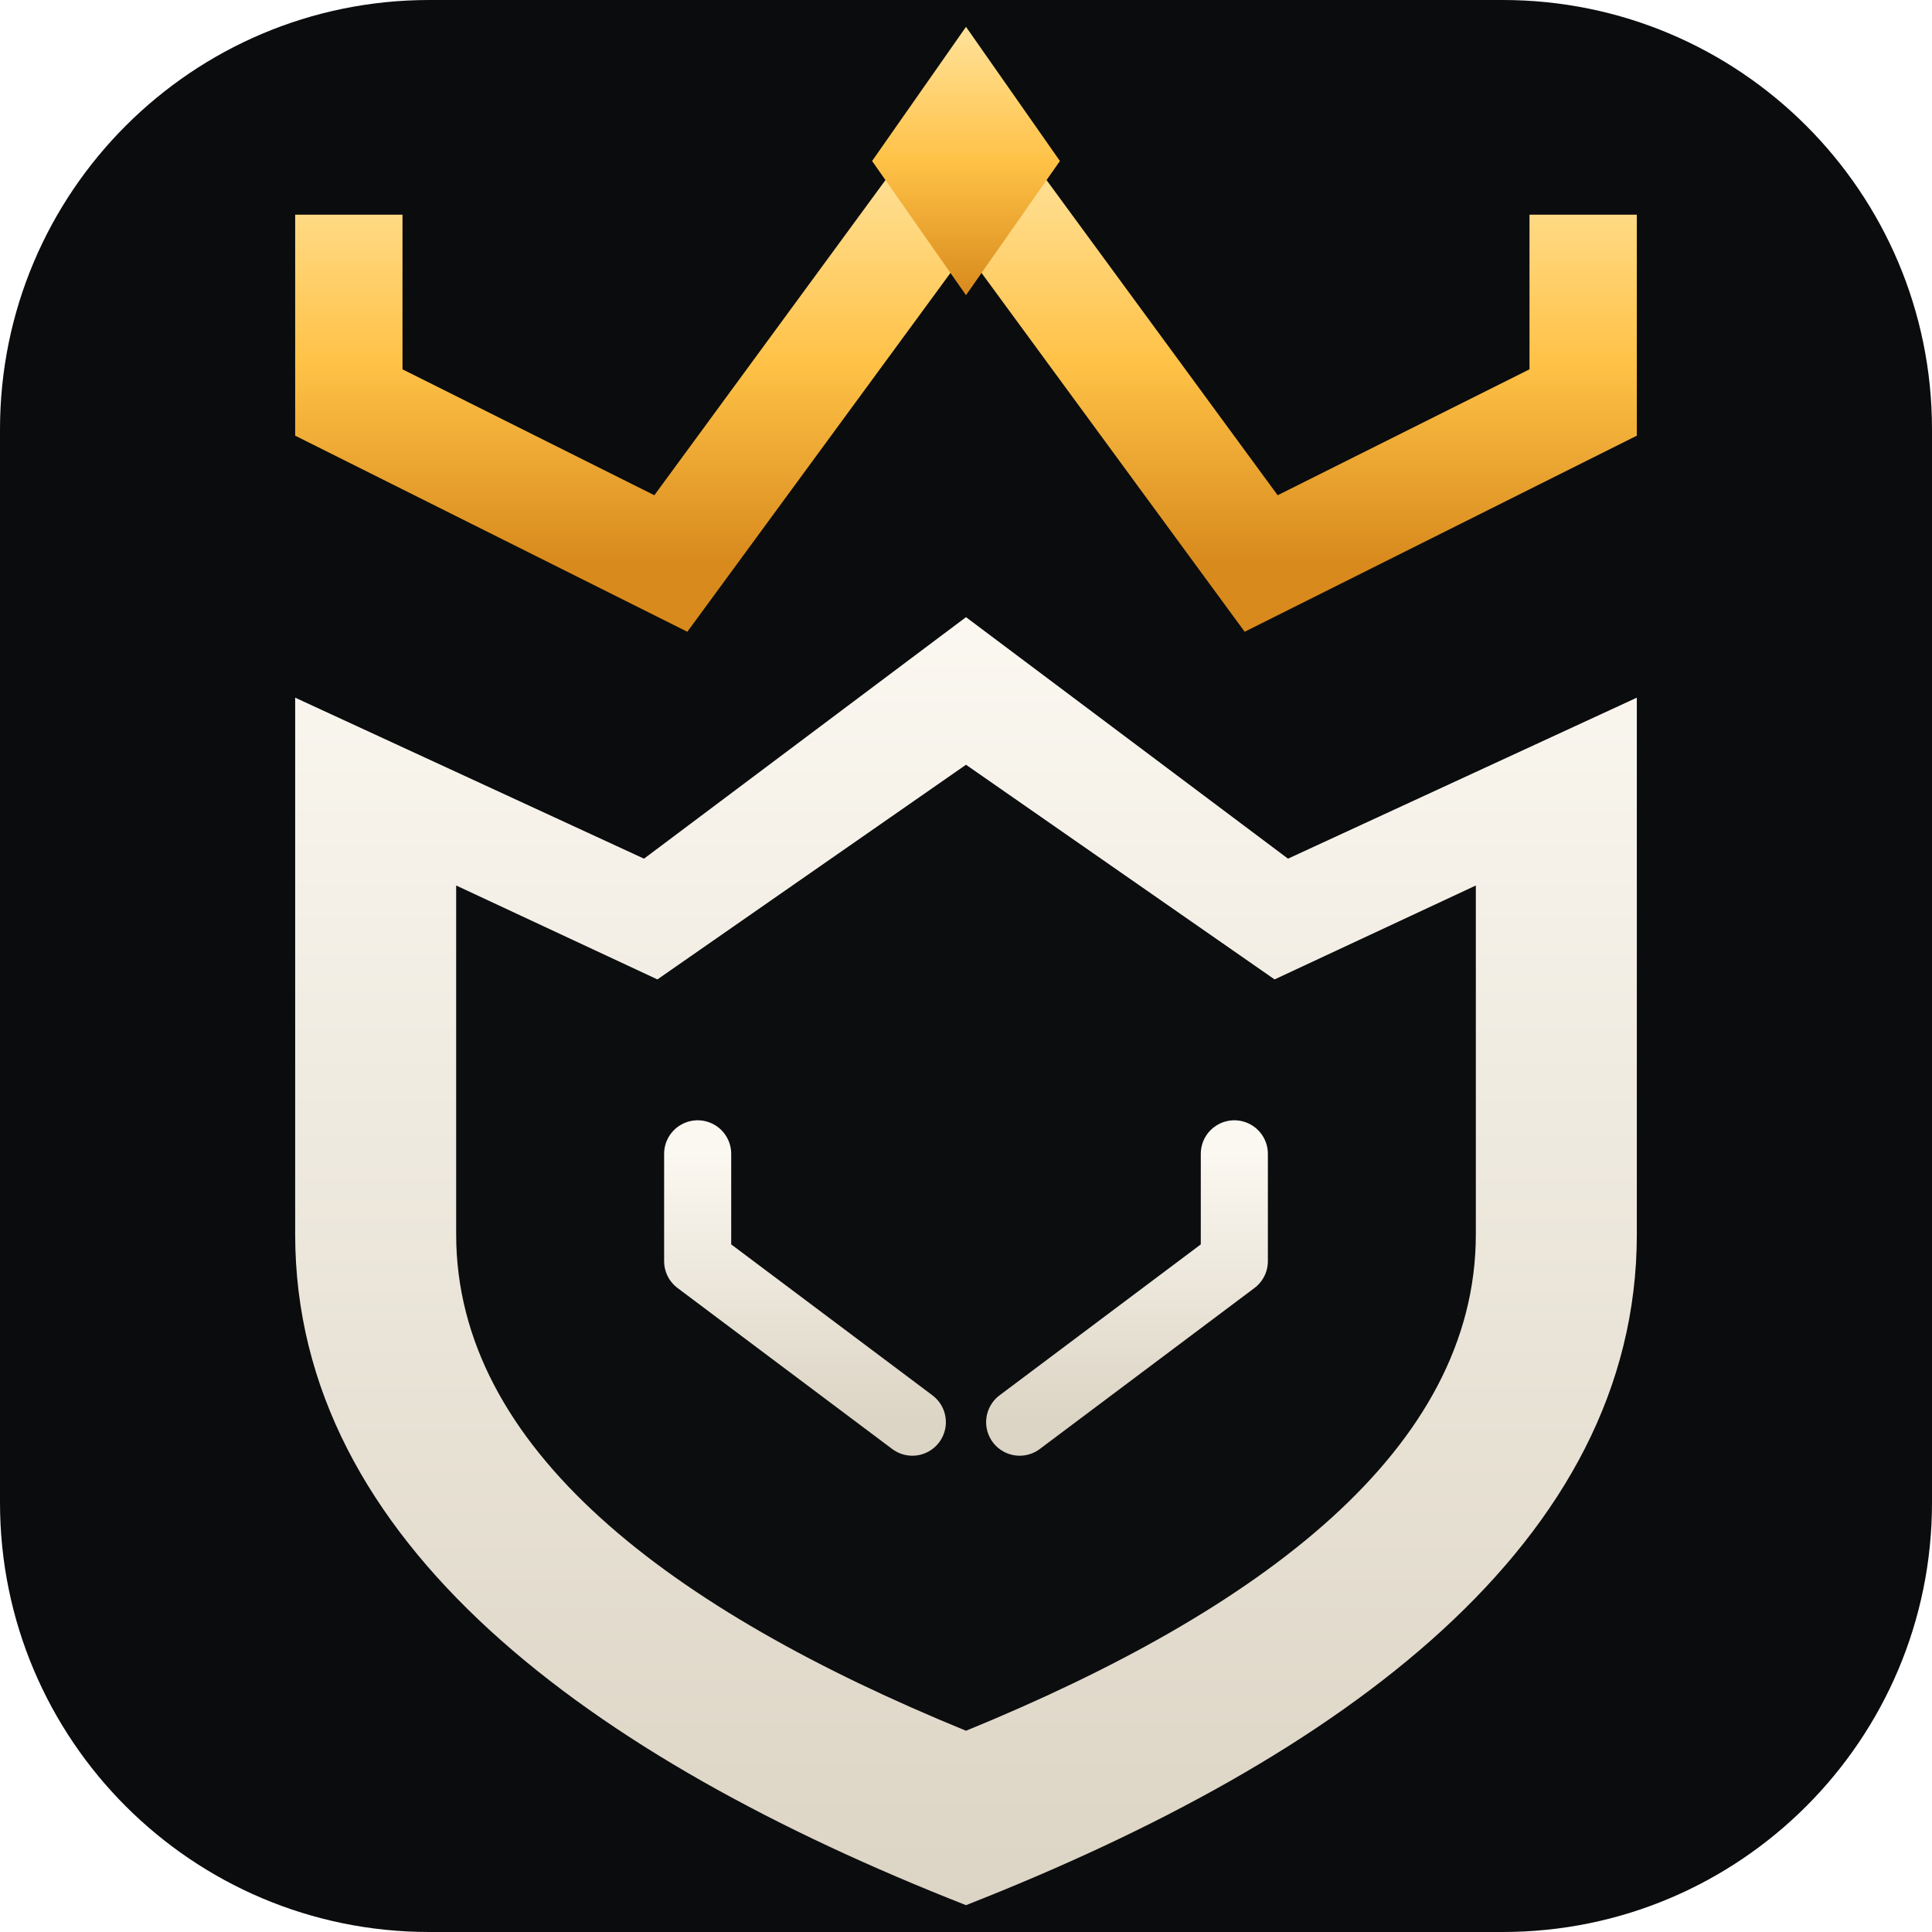
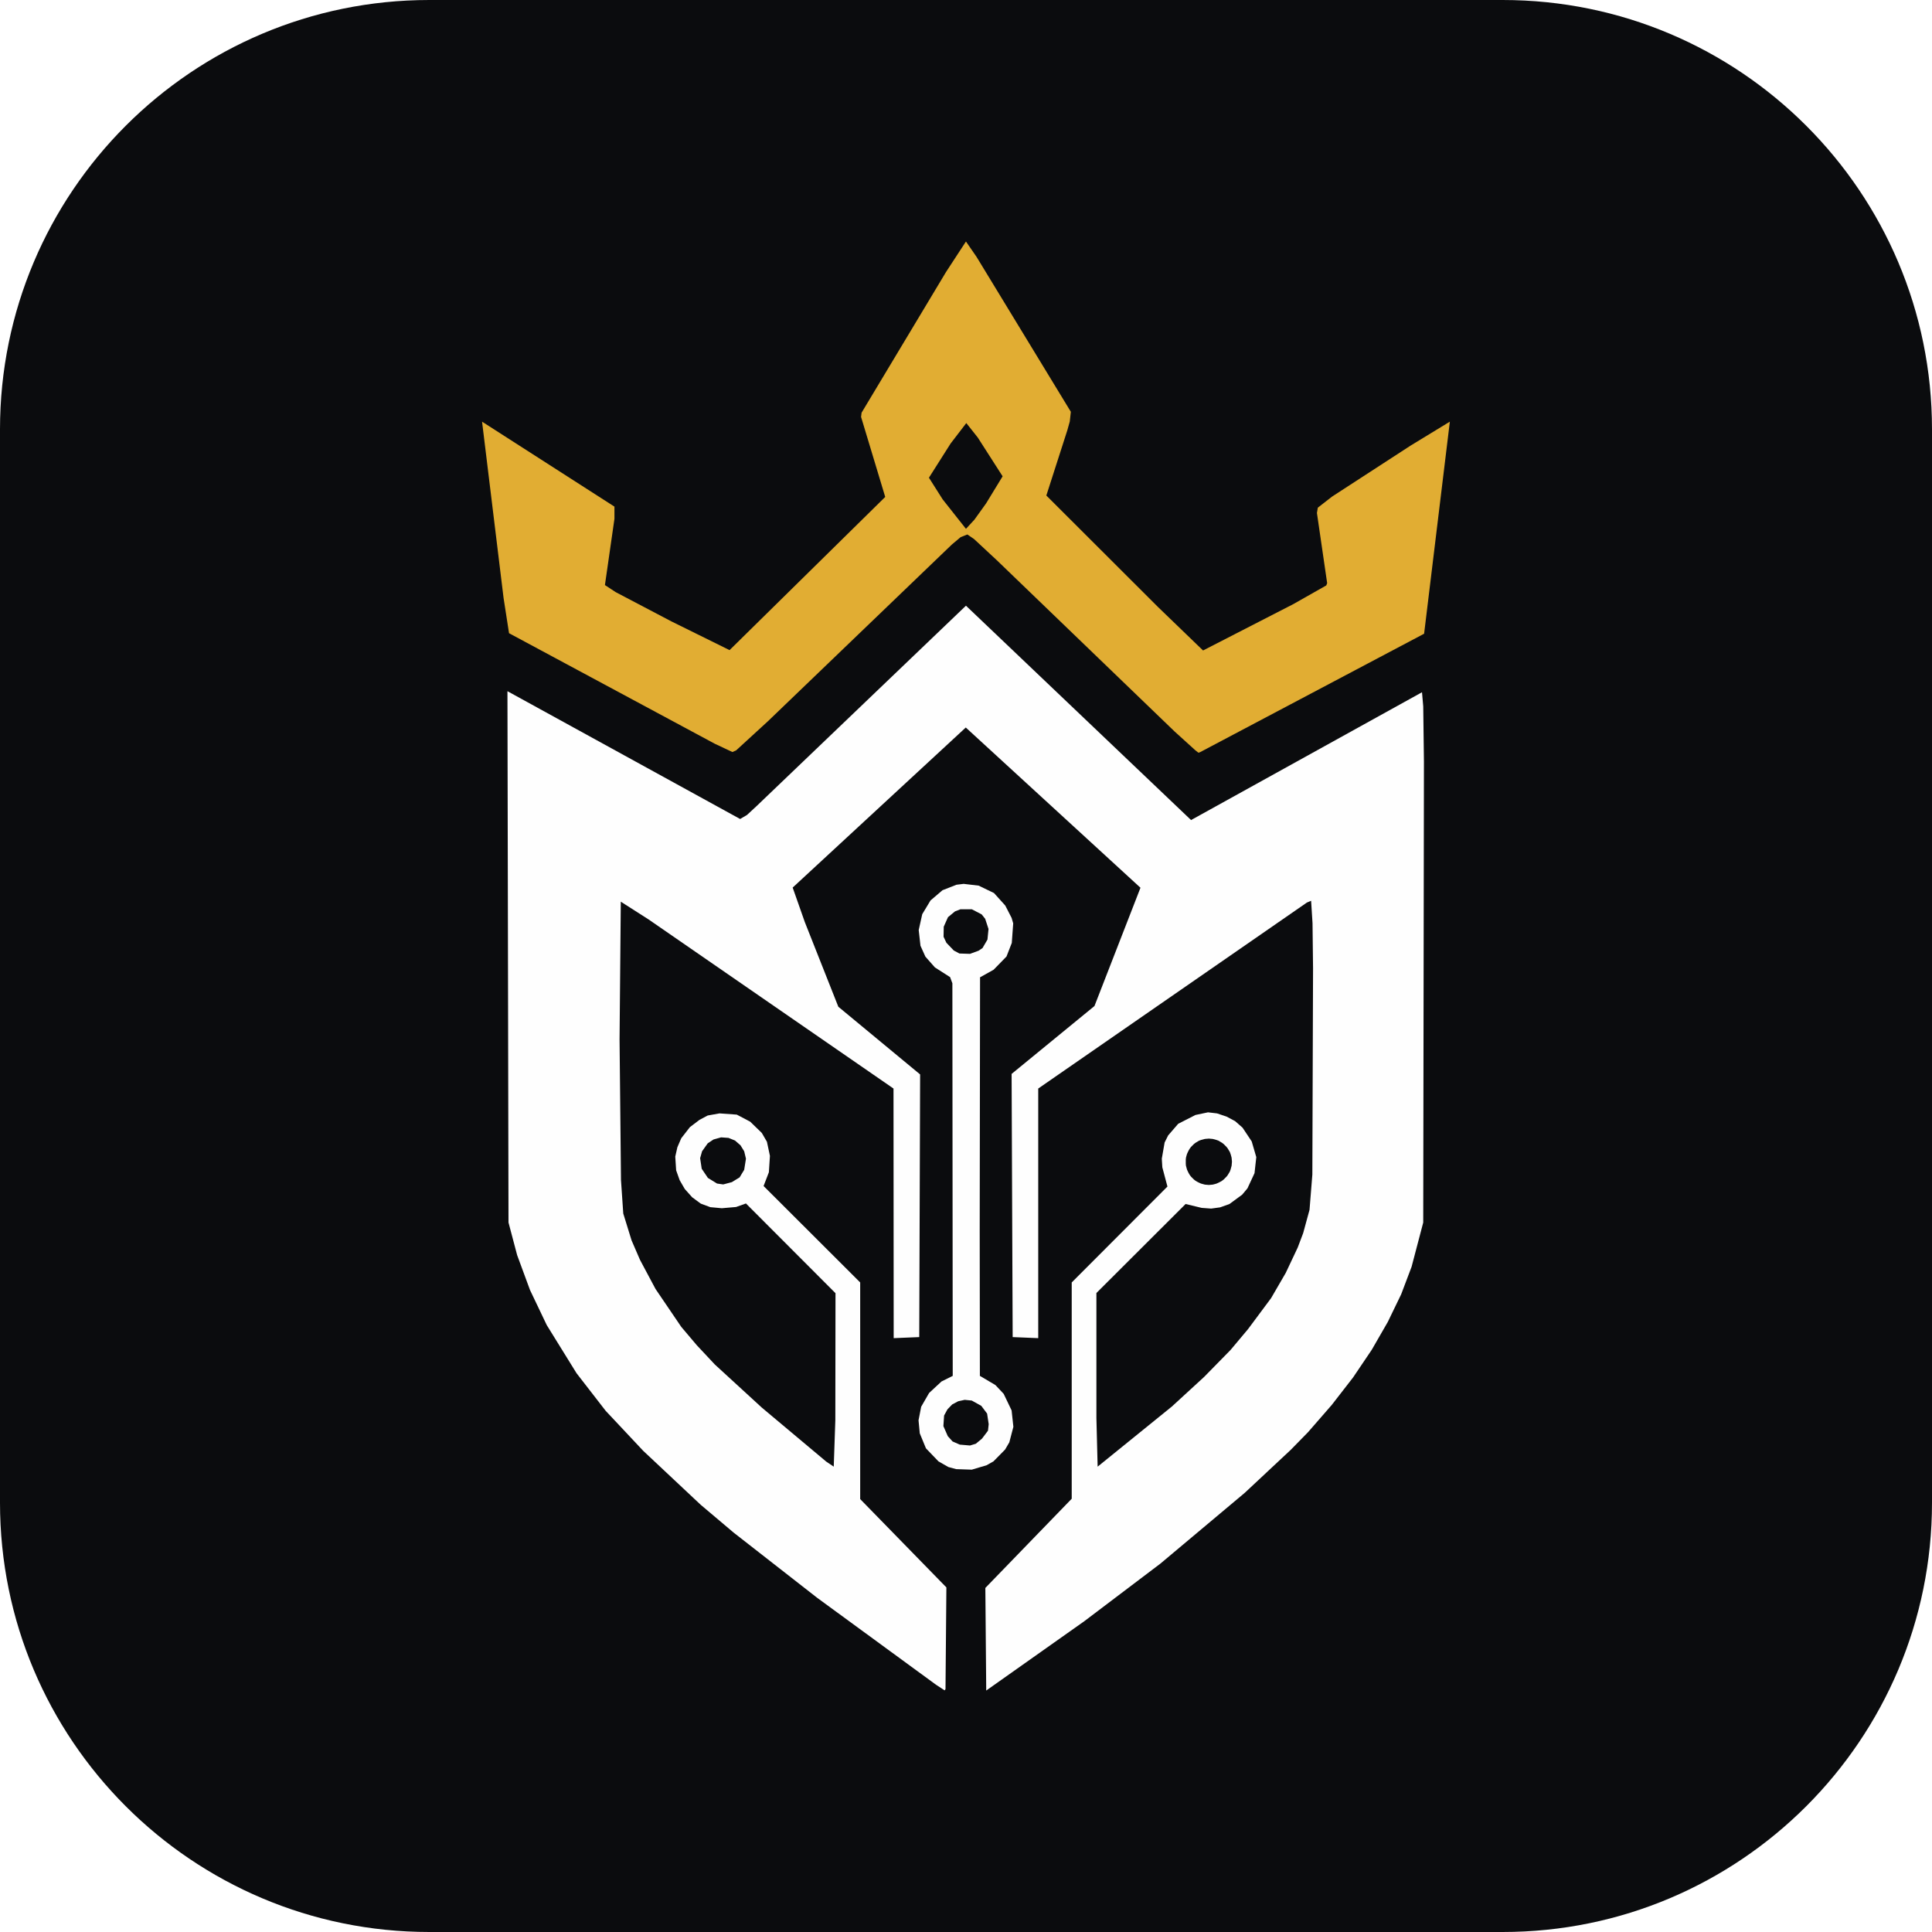
<svg xmlns="http://www.w3.org/2000/svg" viewBox="0 0 144 144">
-   <defs>
-     <linearGradient id="g" x1="0" y1="0" x2="0" y2="1">
-       <stop offset="0" stop-color="#ffe29a" />
-       <stop offset=".5" stop-color="#ffc247" />
-       <stop offset="1" stop-color="#d88a1c" />
-     </linearGradient>
-     <linearGradient id="i" x1="0" y1="0" x2="0" y2="1">
-       <stop offset="0" stop-color="#fbf8f1" />
-       <stop offset="1" stop-color="#dcd4c4" />
-     </linearGradient>
-   </defs>
  <rect width="144" height="144" rx="32" fill="#0b0c0e" />
-   <g transform="translate(12 0)">
-     <path d="M14 16 V30 L38 42 L60 12 L82 42 L106 30 V16" fill="none" stroke="url(#g)" stroke-width="8" />
-     <path d="M60 2 L67 12 L60 22 L53 12 Z" fill="url(#g)" />
-     <path d="M10 52 L36 64 L60 46 L84 64 L110 52 V92 C110 115 88 131 60 142 C32 131 10 115 10 92 Z" fill="url(#i)" />
-     <path d="M22 66 L37 73 L60 57 L83 73 L98 66 V92 C98 108 82 120 60 129 C38 120 22 108 22 92 Z" fill="#0c0d0f" />
-     <g fill="none" stroke="url(#i)" stroke-width="5" stroke-linecap="round" stroke-linejoin="round">
-       <path d="M60 112 V78" />
-       <path d="M56 106 L40 94 V86" />
-       <path d="M64 106 L80 94 V86" />
-     </g>
+   <g transform="translate(35.93 18) scale(0.13139)">
+     <path d="M132.0 284.9L15.3 222.2L12.2 202.2L0.0 102.2L75.1 150.4L75.1 157.3L69.7 194.9L75.8 198.9L107.4 215.5L140.4 231.8L228.7 144.9L215.0 99.5L215.3 97.1L263.2 17.3L274.5 0.0L280.5 8.7L334.0 96.6L333.4 102.1L332.0 107.1L320.1 144.1L383.4 207.3L409.0 232.0L460.2 205.7L478.9 195.1L479.4 193.8L473.6 154.0L474.1 151.0L482.2 144.7L526.7 115.8L549.0 102.2L534.4 222.5L407.3 289.7L406.4 290.0L404.6 288.6L392.9 278.0L292.0 180.8L279.1 168.8L275.3 166.2L271.5 167.7L266.5 171.9L162.1 272.2L144.1 288.7L142.0 289.6ZM285.9 148.6L295.3 133.2L281.2 111.2L274.7 103.0L265.8 114.6L253.5 134.0L261.3 146.3L274.5 163.0L279.3 157.8Z" fill="#e1ad33" fill-rule="evenodd" />
+     <path d="M257.5 818.7L190.1 769.4L142.7 732.4L124.0 716.6L91.4 686.0L70.1 663.3L53.6 642.0L36.7 614.7L27.2 594.8L19.9 575.0L15.0 556.5L14.4 255.1L146.4 327.6L150.3 325.3L155.7 320.3L274.5 206.6L402.2 328.2L533.2 255.7L533.9 263.7L534.3 295.1L533.9 556.5L527.3 581.6L521.4 597.2L513.8 612.9L504.7 628.7L494.1 644.4L482.0 660.0L468.5 675.5L458.7 685.5L432.6 709.9L384.8 750.0L341.6 782.7L286.0 822.0L285.5 763.8L334.5 713.2L334.5 590.5L388.8 536.1L385.9 525.2L385.6 520.3L387.2 511.1L389.2 507.1L394.9 500.5L404.7 495.5L411.8 494.0L416.9 494.6L422.3 496.4L427.2 499.0L431.4 502.7L436.6 510.5L439.2 519.4L438.2 528.5L434.2 537.1L431.2 540.7L424.0 546.0L418.7 547.9L413.6 548.6L408.2 548.2L399.1 546.0L348.5 596.5L348.5 667.4L349.2 695.0L391.3 660.9L409.6 644.1L424.6 628.8L434.5 617.0L447.6 599.4L455.9 585.1L462.7 570.7L465.8 562.5L469.4 549.3L471.0 529.3L471.4 412.3L471.1 386.7L470.3 374.0L467.9 375.0L315.5 480.5L315.5 622.1L301.0 621.5L300.4 472.2L347.4 433.7L373.5 366.6L274.4 275.7L176.2 366.5L183.1 386.1L202.1 434.1L248.5 472.5L248.0 621.5L233.5 622.1L233.4 480.5L94.5 384.6L78.7 374.5L78.0 452.6L78.8 532.3L80.1 551.4L84.8 566.6L89.6 577.7L98.4 594.2L113.0 615.7L121.8 626.1L132.0 637.0L158.7 661.5L195.2 692.1L199.5 695.0L200.4 668.7L200.5 596.6L149.7 545.7L144.1 547.7L136.0 548.4L129.5 547.8L124.1 545.8L119.2 542.2L115.0 537.5L112.1 532.5L110.1 526.9L109.6 519.1L110.8 513.8L113.0 508.7L117.9 502.4L123.3 498.3L128.0 495.8L134.7 494.6L144.5 495.3L152.1 499.3L158.7 505.7L161.6 510.7L163.3 518.7L162.7 528.0L159.7 535.8L214.5 590.5L214.5 713.4L263.4 763.5L262.9 821.2L262.4 821.9ZM141.7 533.6L146.1 530.9L148.7 526.6L149.7 520.3L148.7 516.1L146.6 512.7L143.5 510.0L139.8 508.5L135.6 508.2L131.3 509.4L128.0 511.6L124.8 516.1L123.7 520.0L124.6 526.0L128.1 531.2L133.3 534.4L136.8 534.9ZM425.4 522.0L425.3 523.2L425.2 524.3L424.9 525.4L424.6 526.5L424.2 527.6L423.6 528.6L423.0 529.6L422.3 530.5L421.5 531.3L420.7 532.1L419.8 532.8L418.8 533.4L417.8 533.9L416.7 534.4L415.7 534.7L414.5 535.0L413.4 535.1L412.3 535.2L411.1 535.1L410.0 535.0L408.9 534.7L407.8 534.4L406.7 533.9L405.7 533.4L404.7 532.8L403.8 532.1L403.0 531.3L402.2 530.5L401.5 529.6L400.9 528.6L400.4 527.6L399.9 526.5L399.6 525.4L399.3 524.3L399.2 523.2L399.2 522.0L399.2 520.9L399.3 519.8L399.6 518.6L399.9 517.6L400.4 516.5L400.9 515.5L401.5 514.5L402.2 513.6L403.0 512.8L403.8 512.0L404.7 511.3L405.7 510.7L406.7 510.1L407.8 509.7L408.9 509.4L410.0 509.1L411.1 509.0L412.3 508.9L413.4 509.0L414.5 509.1L415.7 509.4L416.7 509.7L417.8 510.1L418.8 510.7L419.8 511.3L420.7 512.0L421.5 512.8L422.3 513.6L423.0 514.5L423.6 515.5L424.2 516.5L424.6 517.6L424.9 518.6L425.2 519.8L425.3 520.9Z" fill="#fefefe" fill-rule="evenodd" />
+     <path d="M264.5 695.2L258.9 692.0L251.8 684.6L248.3 676.1L247.6 668.7L249.1 661.0L253.6 653.2L260.6 646.7L267.0 643.5L266.8 420.8L265.5 417.3L256.9 411.8L251.5 405.7L248.7 399.5L247.7 390.6L249.7 381.6L254.4 373.8L261.2 368.0L269.1 364.9L273.2 364.4L281.7 365.4L290.4 369.6L296.8 376.7L300.4 383.7L301.3 386.8L300.5 397.9L297.5 405.6L290.2 413.1L282.5 417.4L282.3 561.0L282.4 643.5L291.2 648.7L295.9 653.7L300.4 663.1L301.4 672.4L299.1 681.2L296.7 685.3L290.1 692.0L286.2 694.2L277.8 696.7L268.9 696.4ZM283.6 679.1L287.0 674.6L287.4 670.9L286.5 664.9L283.2 660.5L277.8 657.5L273.8 657.1L270.1 657.9L266.7 659.7L264.0 662.5L262.1 666.0L261.7 672.0L264.2 677.7L266.9 680.7L271.0 682.5L276.8 683.0L280.1 682.0ZM281.7 402.3L283.9 400.8L286.7 396.0L287.3 390.0L285.4 384.2L283.4 381.7L277.8 378.8L271.4 378.8L268.3 380.0L264.3 383.3L261.9 388.7L261.8 394.4L263.4 397.8L267.6 402.2L270.8 403.9L276.8 404.1Z" fill="#fefefe" fill-rule="evenodd" />
  </g>
</svg>
